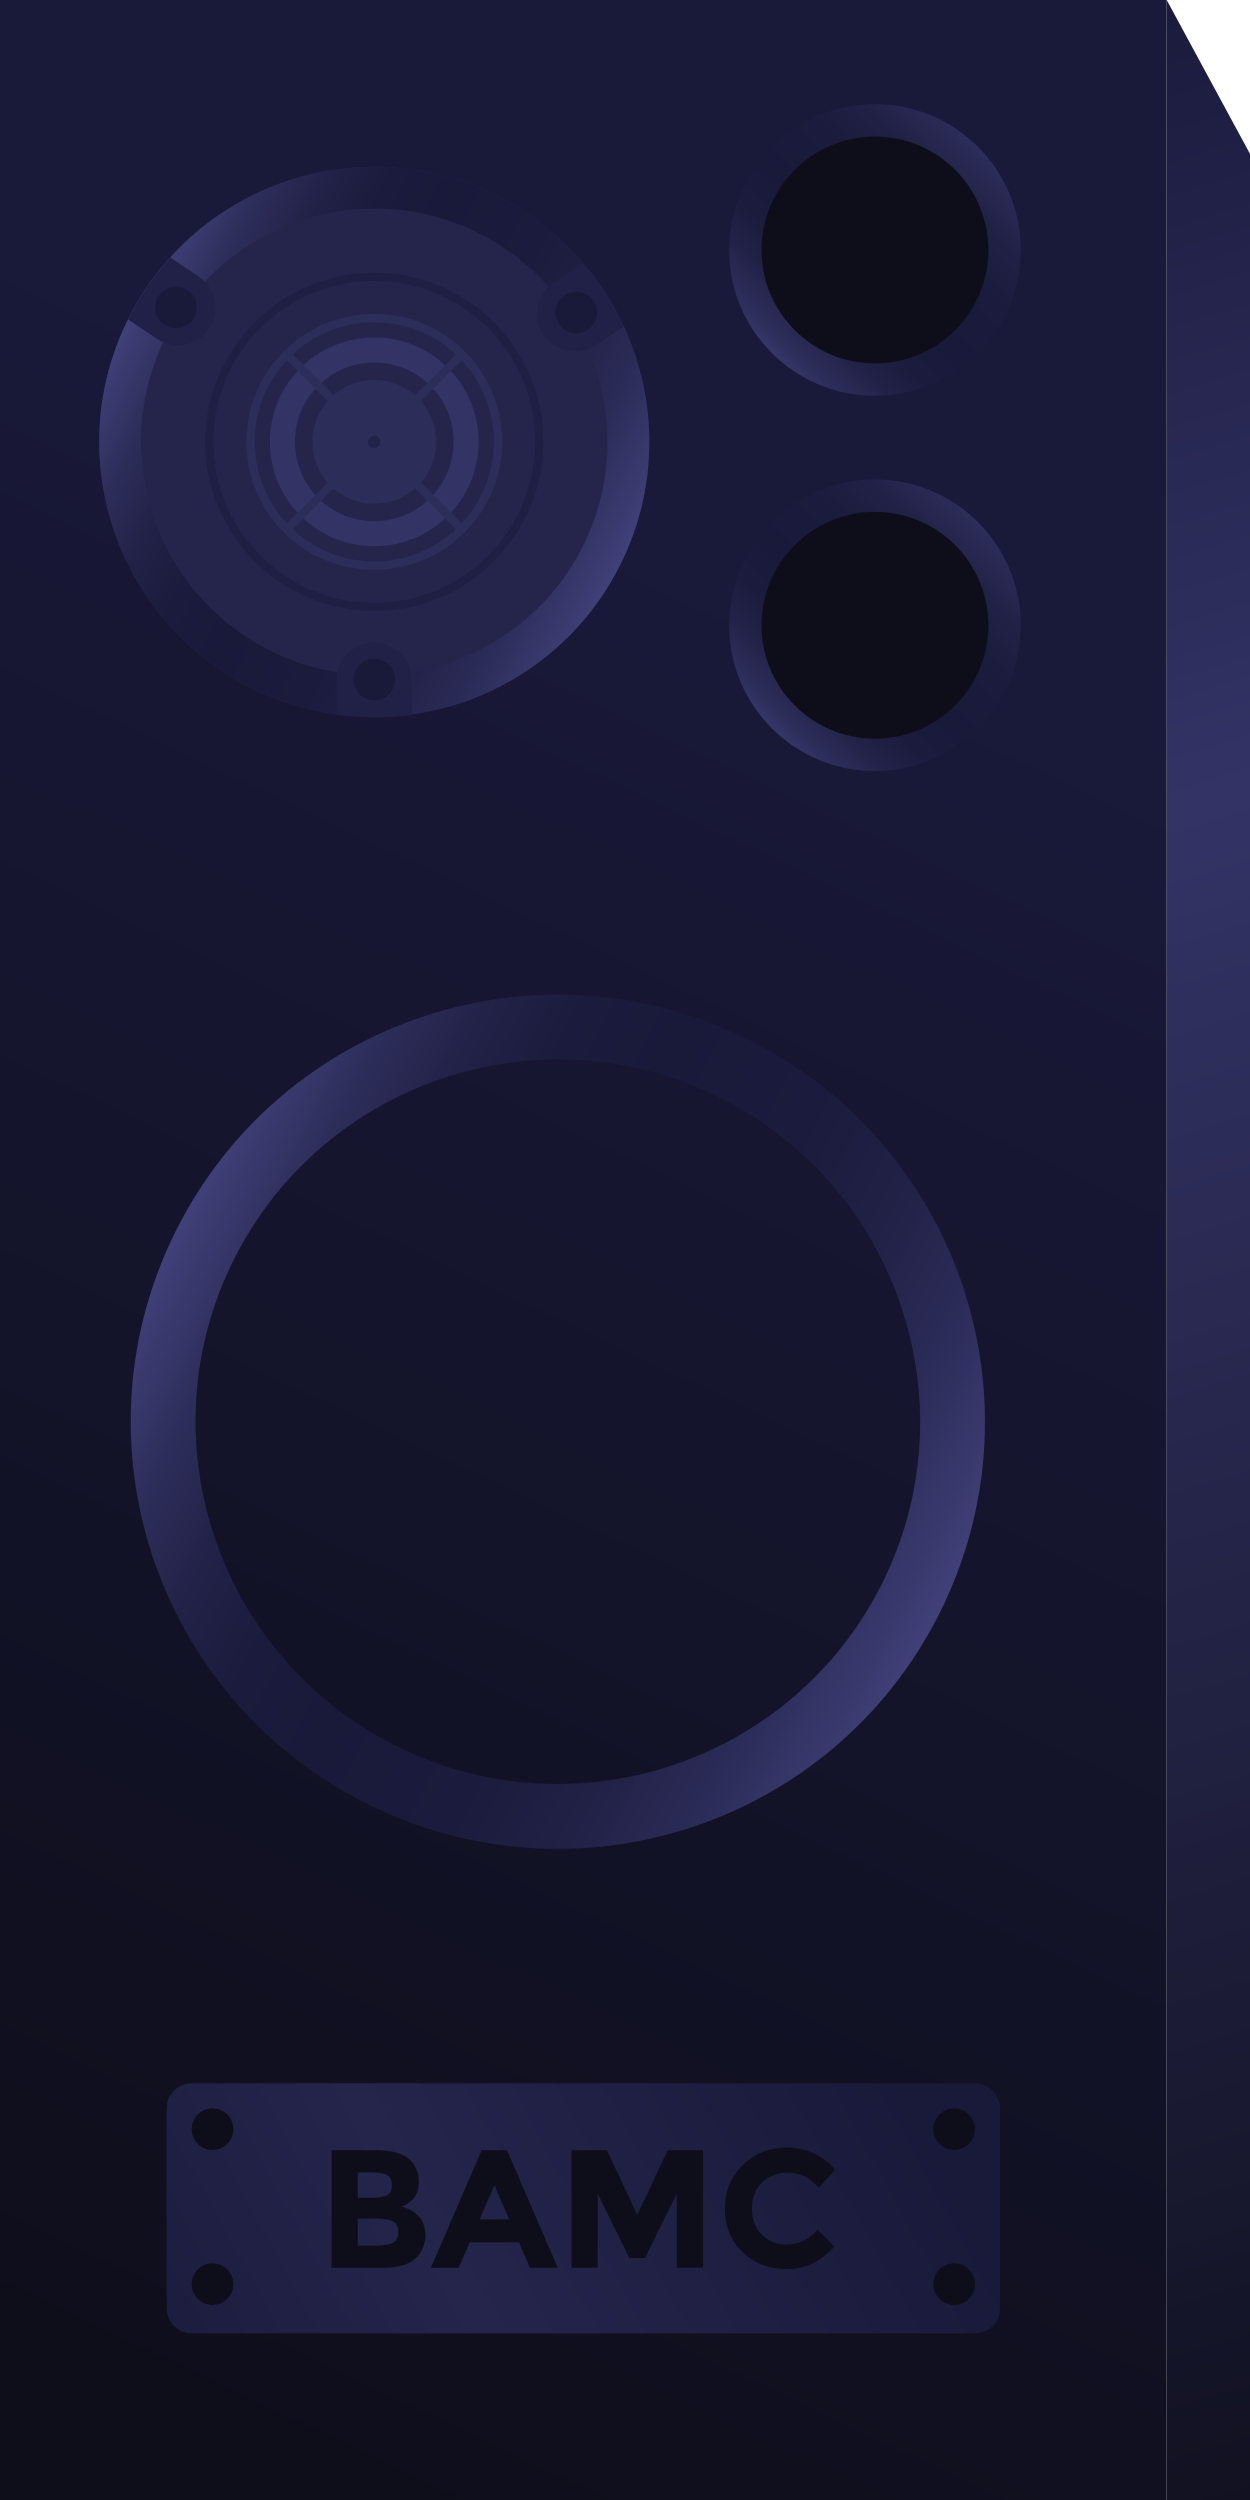
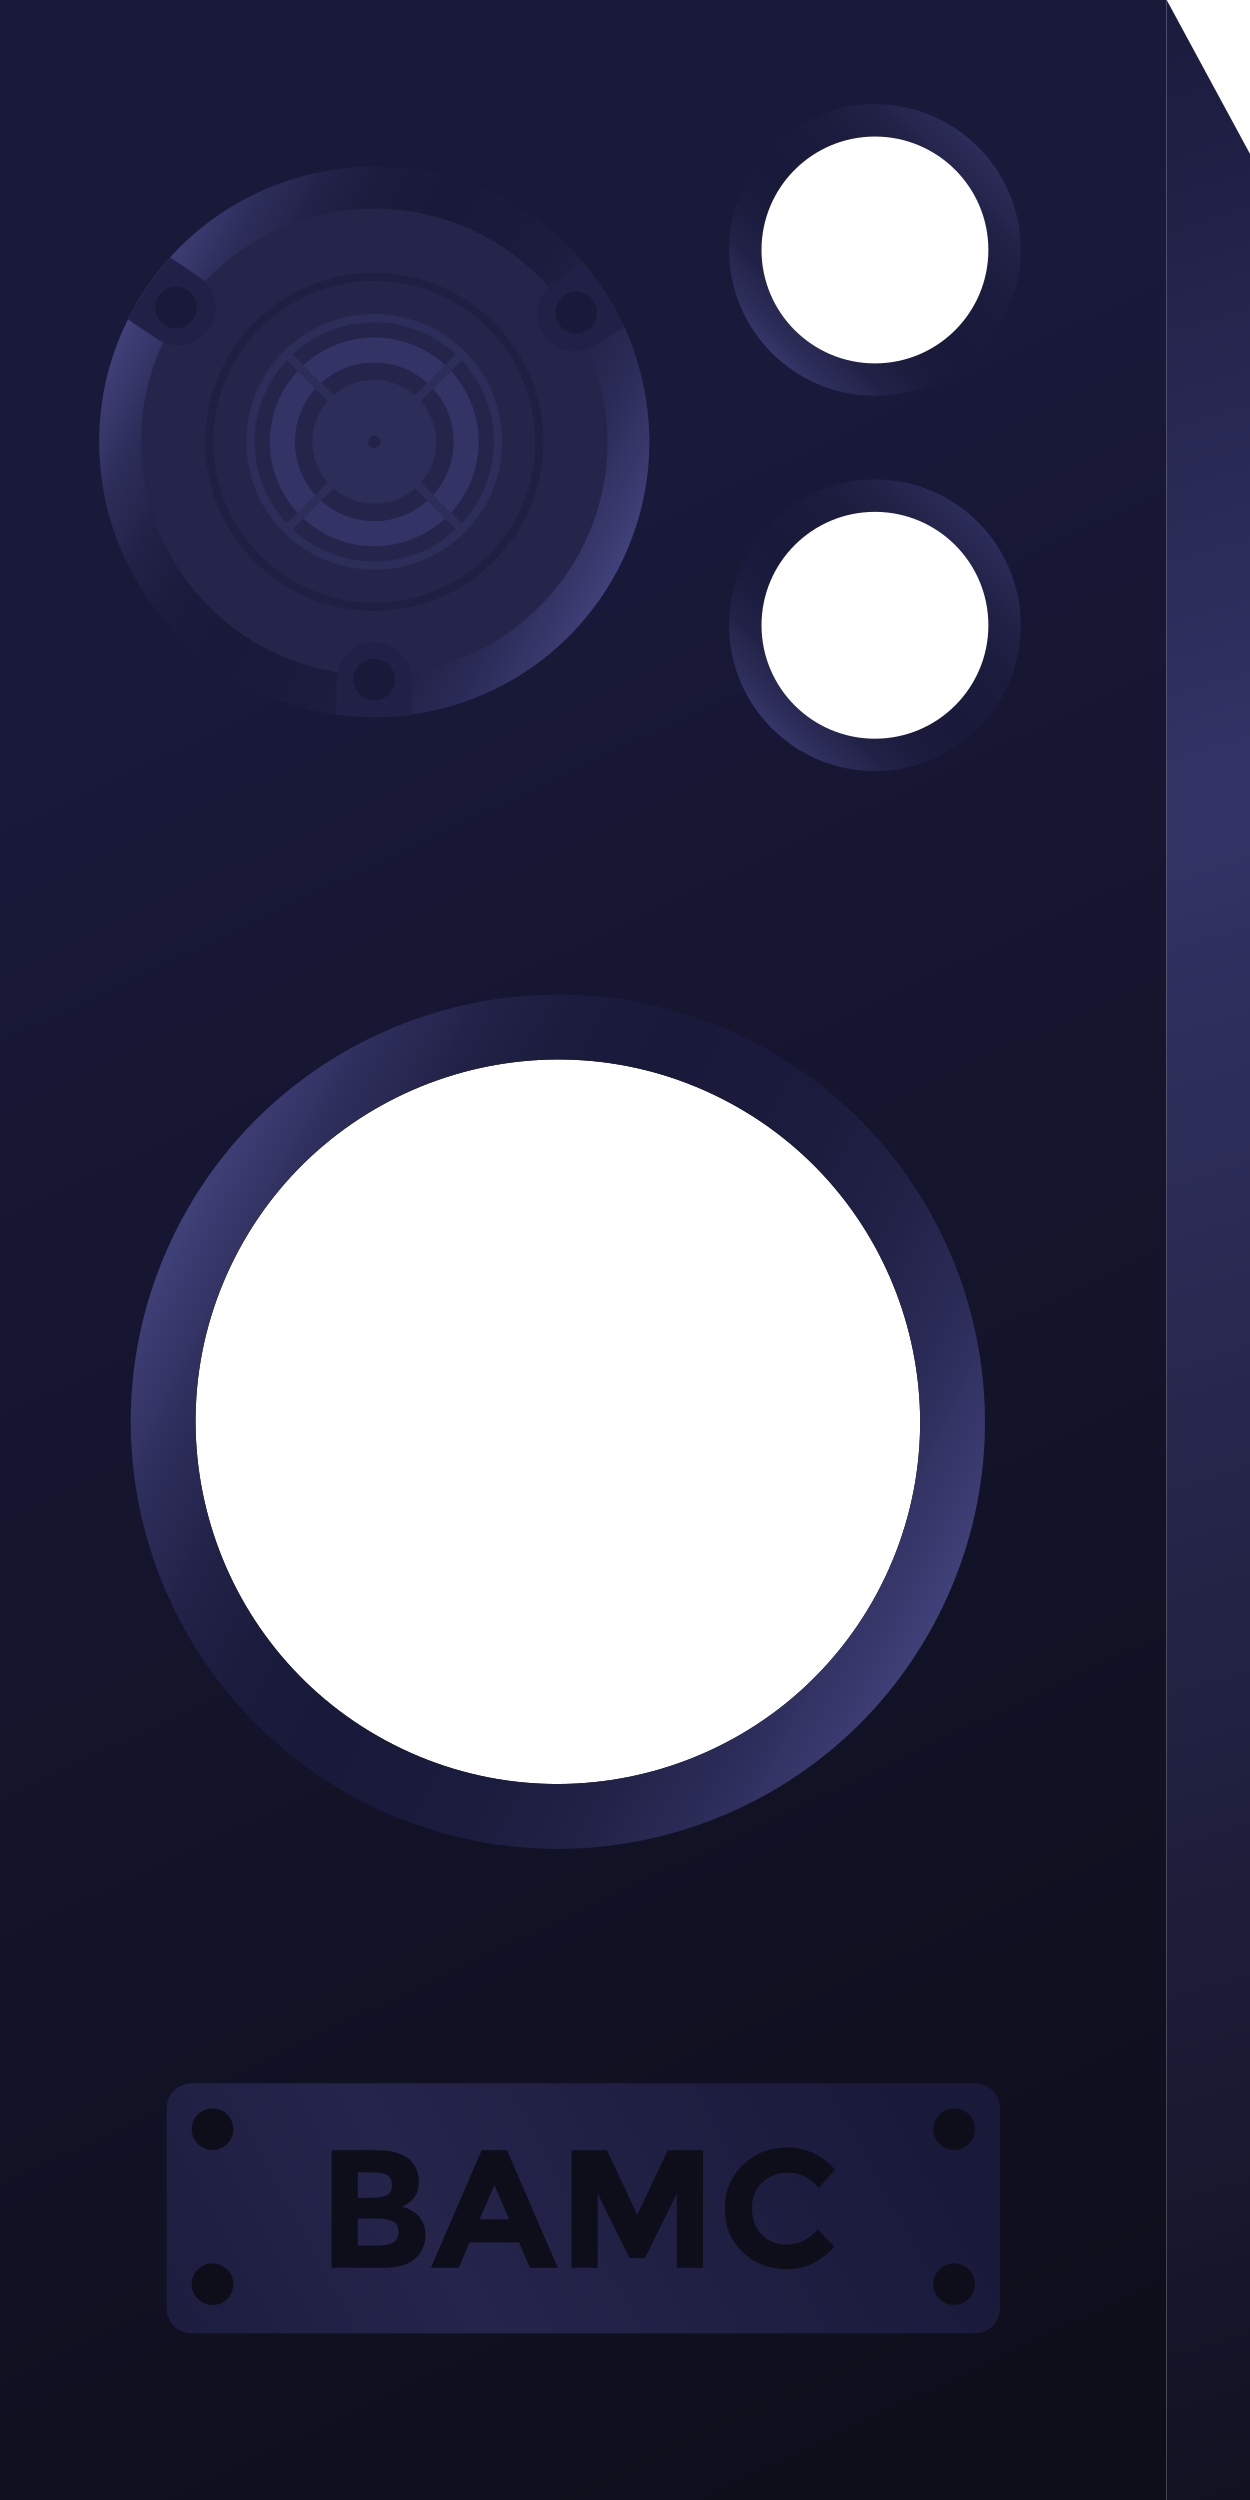
<svg xmlns="http://www.w3.org/2000/svg" version="1.1" id="Layer_1" x="0px" y="0px" width="150px" height="300px" viewBox="0 0 150 300" enable-background="new 0 0 150 300" xml:space="preserve">
-   <linearGradient id="SVGID_1_" gradientUnits="userSpaceOnUse" x1="51.698" y1="6.62" x2="-40.301" y2="307.286" gradientTransform="matrix(-1 0 0 1 150 0)">
+   <linearGradient id="SVGID_1_" gradientUnits="userSpaceOnUse" x1="12.233" y1="28.047" x2="132.233" y2="281.38">
+     <stop offset="0.175" style="stop-color:#19193A" />
+     <stop offset="1" style="stop-color:#0E0E1B" />
+   </linearGradient>
+   <path fill="url(#SVGID_1_)" d="M0,0v300h140V0H0z M105.719,190.278c-10.846,21.381-37.063,29.952-58.444,19.108  c-21.381-10.845-29.954-37.062-19.11-58.443c10.845-21.381,37.062-29.953,58.442-19.108  C107.99,142.679,116.563,168.896,105.719,190.278z M104.993,89.994c-8.283,0-15-6.716-15-15s6.717-15,15-15c8.284,0,15,6.716,15,15  S113.277,89.994,104.993,89.994z M104.993,44.997c-8.283,0-15-6.716-15-15s6.717-15,15-15c8.284,0,15,6.716,15,15  S113.277,44.997,104.993,44.997z" />
+   <linearGradient id="SVGID_2_" gradientUnits="userSpaceOnUse" x1="51.698" y1="6.62" x2="-40.301" y2="307.286" gradientTransform="matrix(-1 0 0 1 150 0)">
    <stop offset="0" style="stop-color:#19193A" />
    <stop offset="0.314" style="stop-color:#333366" />
    <stop offset="1" style="stop-color:#0E0E1B" />
  </linearGradient>
-   <polygon fill="url(#SVGID_1_)" points="150,18.468 150,300 140,300 140,0 140.003,0 " />
-   <linearGradient id="SVGID_2_" gradientUnits="userSpaceOnUse" x1="22.233" y1="28.047" x2="142.233" y2="281.38" gradientTransform="matrix(-1 0 0 1 150 0)">
-     <stop offset="0.175" style="stop-color:#19193A" />
-     <stop offset="1" style="stop-color:#0E0E1B" />
-   </linearGradient>
-   <rect fill="url(#SVGID_2_)" width="140" height="300" />
-   <circle fill="#0E0E1B" cx="104.993" cy="29.997" r="15" />
+   <polygon fill="url(#SVGID_2_)" points="150,18.468 150,300 140,300 140,0 140.003,0 " />
  <linearGradient id="SVGID_3_" gradientUnits="userSpaceOnUse" x1="90.799" y1="44.191" x2="121.361" y2="13.63">
    <stop offset="0" style="stop-color:#41417A" />
    <stop offset="0.019" style="stop-color:#3D3D74" />
    <stop offset="0.111" style="stop-color:#2D2D5A" />
    <stop offset="0.206" style="stop-color:#222248" />
    <stop offset="0.306" style="stop-color:#1B1B3D" />
    <stop offset="0.419" style="stop-color:#19193A" />
    <stop offset="0.602" style="stop-color:#1B1B3D" />
    <stop offset="0.731" style="stop-color:#212146" />
    <stop offset="0.844" style="stop-color:#2A2A56" />
    <stop offset="0.948" style="stop-color:#38386C" />
    <stop offset="1" style="stop-color:#41417A" />
  </linearGradient>
  <path fill="url(#SVGID_3_)" d="M104.993,16.386c7.518,0,13.611,6.094,13.611,13.611s-6.094,13.611-13.611,13.611  c-7.517,0-13.611-6.094-13.611-13.611S97.477,16.386,104.993,16.386 M104.993,12.497c-9.649,0-17.5,7.85-17.5,17.5  s7.851,17.5,17.5,17.5s17.5-7.85,17.5-17.5S114.643,12.497,104.993,12.497L104.993,12.497z" />
-   <circle fill="#0E0E1B" cx="104.993" cy="74.994" r="15" />
  <linearGradient id="SVGID_4_" gradientUnits="userSpaceOnUse" x1="90.799" y1="89.227" x2="121.361" y2="58.666">
    <stop offset="0" style="stop-color:#41417A" />
    <stop offset="0.019" style="stop-color:#3D3D74" />
    <stop offset="0.111" style="stop-color:#2D2D5A" />
    <stop offset="0.206" style="stop-color:#222248" />
    <stop offset="0.306" style="stop-color:#1B1B3D" />
    <stop offset="0.419" style="stop-color:#19193A" />
    <stop offset="0.602" style="stop-color:#1B1B3D" />
    <stop offset="0.731" style="stop-color:#212146" />
    <stop offset="0.844" style="stop-color:#2A2A56" />
    <stop offset="0.948" style="stop-color:#38386C" />
    <stop offset="1" style="stop-color:#41417A" />
  </linearGradient>
  <path fill="url(#SVGID_4_)" d="M104.993,61.422c7.518,0,13.611,6.094,13.611,13.611s-6.094,13.611-13.611,13.611  c-7.517,0-13.611-6.094-13.611-13.611S97.477,61.422,104.993,61.422 M104.993,57.533c-9.649,0-17.5,7.85-17.5,17.5  s7.851,17.5,17.5,17.5s17.5-7.85,17.5-17.5S114.643,57.533,104.993,57.533L104.993,57.533z" />
  <g>
    <linearGradient id="SVGID_5_" gradientUnits="userSpaceOnUse" x1="12.725" y1="296.213" x2="105.48" y2="245.661">
      <stop offset="0.009" style="stop-color:#19193A" />
      <stop offset="0.452" style="stop-color:#25254C" />
      <stop offset="1" style="stop-color:#19193A" />
    </linearGradient>
    <path fill="url(#SVGID_5_)" d="M120,276.999c0,1.65-1.35,3-3,3H23c-1.65,0-3-1.35-3-3v-24c0-1.65,1.35-3,3-3h94c1.65,0,3,1.35,3,3   V276.999z" />
  </g>
  <circle fill="#0E0E1B" cx="25.503" cy="255.502" r="2.5" />
  <circle fill="#0E0E1B" cx="25.503" cy="274.098" r="2.5" />
  <circle fill="#0E0E1B" cx="114.497" cy="255.502" r="2.5" />
  <circle fill="#0E0E1B" cx="114.497" cy="274.098" r="2.5" />
  <g>
    <path fill="#0E0E1B" d="M45.969,272.135h-6.177v-14.109h5.49c0.955,0,1.78,0.113,2.473,0.344c0.693,0.229,1.214,0.537,1.564,0.928   c0.633,0.727,0.949,1.548,0.949,2.463c0,1.104-0.356,1.925-1.069,2.462c-0.242,0.189-0.411,0.308-0.504,0.354   c-0.094,0.048-0.263,0.125-0.505,0.231c0.875,0.189,1.571,0.583,2.089,1.182c0.518,0.6,0.777,1.342,0.777,2.23   c0,0.982-0.336,1.852-1.009,2.604C49.266,271.698,47.906,272.135,45.969,272.135z M42.94,263.737h1.494   c0.875,0,1.524-0.094,1.948-0.282c0.424-0.188,0.636-0.595,0.636-1.221s-0.196-1.04-0.586-1.242s-1.05-0.302-1.978-0.302H42.94   V263.737z M42.94,269.471h2.16c0.901,0,1.578-0.111,2.029-0.334c0.451-0.222,0.676-0.658,0.676-1.311   c0-0.653-0.239-1.084-0.716-1.293c-0.478-0.208-1.242-0.312-2.292-0.312H42.94V269.471z" />
    <path fill="#0E0E1B" d="M63.59,272.135l-1.312-3.047h-5.915l-1.312,3.047h-3.351l6.096-14.109h3.048l6.096,14.109H63.59z    M59.332,262.225l-1.777,4.097h3.533L59.332,262.225z" />
    <path fill="#0E0E1B" d="M81.213,263.253l-3.815,7.711h-1.877l-3.795-7.711v8.882h-3.148v-14.109h4.259l3.634,7.751l3.653-7.751   h4.239v14.109h-3.149V263.253z" />
    <path fill="#0E0E1B" d="M94.312,269.349c1.547,0,2.813-0.61,3.795-1.836l2.018,2.079c-1.602,1.804-3.488,2.704-5.662,2.704   s-3.964-0.685-5.369-2.058c-1.407-1.374-2.11-3.105-2.11-5.198s0.717-3.839,2.15-5.238c1.433-1.399,3.185-2.1,5.258-2.1   c2.314,0,4.252,0.882,5.813,2.645l-1.958,2.22c-0.997-1.237-2.234-1.856-3.714-1.856c-1.185,0-2.197,0.388-3.038,1.161   c-0.841,0.774-1.262,1.815-1.262,3.128s0.396,2.365,1.191,3.159C92.221,268.953,93.183,269.349,94.312,269.349z" />
  </g>
  <linearGradient id="SVGID_6_" gradientUnits="userSpaceOnUse" x1="87.714" y1="236.63" x2="190.2" y2="236.63" gradientTransform="matrix(0.8919 0.4523 -0.4523 0.8919 50.0461 -103.2812)">
    <stop offset="0" style="stop-color:#41417A" />
    <stop offset="0.019" style="stop-color:#3D3D74" />
    <stop offset="0.111" style="stop-color:#2D2D5A" />
    <stop offset="0.206" style="stop-color:#222248" />
    <stop offset="0.306" style="stop-color:#1B1B3D" />
    <stop offset="0.419" style="stop-color:#19193A" />
    <stop offset="0.602" style="stop-color:#1B1B3D" />
    <stop offset="0.731" style="stop-color:#212146" />
    <stop offset="0.844" style="stop-color:#2A2A56" />
    <stop offset="0.948" style="stop-color:#38386C" />
    <stop offset="1" style="stop-color:#41417A" />
  </linearGradient>
  <path fill="url(#SVGID_6_)" d="M86.607,131.835c21.383,10.844,29.956,37.061,19.112,58.443  c-10.846,21.381-37.063,29.952-58.444,19.108c-21.381-10.845-29.954-37.062-19.11-58.443  C39.009,129.562,65.226,120.99,86.607,131.835 M90.12,124.909c-25.24-12.801-56.077-2.716-68.879,22.523  c-12.801,25.24-2.718,56.079,22.522,68.88c25.24,12.802,56.077,2.716,68.88-22.523C125.443,168.548,115.36,137.711,90.12,124.909  L90.12,124.909z" />
  <circle fill="#25254C" cx="44.91" cy="53.023" r="33" />
  <circle fill="#2C2D58" cx="44.91" cy="53.023" r="7.425" />
  <circle fill="none" stroke="#333366" stroke-width="3" stroke-miterlimit="10" cx="44.91" cy="53.023" r="11.022" />
  <linearGradient id="SVGID_7_" gradientUnits="userSpaceOnUse" x1="33.121" y1="141.725" x2="99.121" y2="141.725" gradientTransform="matrix(0.8919 0.4523 -0.4523 0.8919 50.0461 -103.2812)">
    <stop offset="0" style="stop-color:#41417A" />
    <stop offset="0.019" style="stop-color:#3D3D74" />
    <stop offset="0.111" style="stop-color:#2D2D5A" />
    <stop offset="0.206" style="stop-color:#222248" />
    <stop offset="0.306" style="stop-color:#1B1B3D" />
    <stop offset="0.419" style="stop-color:#19193A" />
    <stop offset="0.602" style="stop-color:#1B1B3D" />
    <stop offset="0.731" style="stop-color:#212146" />
    <stop offset="0.844" style="stop-color:#2A2A56" />
    <stop offset="0.948" style="stop-color:#38386C" />
    <stop offset="1" style="stop-color:#41417A" />
  </linearGradient>
  <path fill="url(#SVGID_7_)" d="M57.575,28.052c13.771,6.983,19.291,23.867,12.308,37.637c-6.984,13.77-23.868,19.29-37.638,12.306  c-13.77-6.983-19.29-23.867-12.307-37.637C26.922,26.588,43.806,21.068,57.575,28.052 M59.837,23.591  c-16.255-8.244-36.113-1.749-44.357,14.505C7.235,54.351,13.729,74.21,29.983,82.455c16.255,8.244,36.114,1.749,44.358-14.505  C82.585,51.695,76.092,31.836,59.837,23.591L59.837,23.591z" />
  <circle opacity="0.5" fill="none" stroke="#19193A" stroke-miterlimit="10" cx="44.91" cy="53.023" r="19.8" />
  <circle fill="none" stroke="#2C2D58" stroke-miterlimit="10" cx="44.91" cy="53.023" r="14.85" />
  <path fill="#212147" d="M49.412,85.795c0-1.628,0-3.289,0-4.205c0.001-2.484-2.016-4.5-4.502-4.5c-2.485,0-4.501,2.016-4.501,4.5  c0,0.906,0,2.541,0,4.152C43.411,86.175,46.44,86.186,49.412,85.795z" />
  <path fill="#212147" d="M70.012,31.613c-1.366,0.887-2.758,1.791-3.526,2.29c-2.084,1.353-2.676,4.142-1.322,6.227  s4.143,2.677,6.226,1.324c0.761-0.494,2.131-1.384,3.482-2.262C73.599,36.439,71.958,33.893,70.012,31.613z" />
  <path fill="#212147" d="M15.367,38.337c1.353,0.908,2.729,1.833,3.49,2.345c2.062,1.386,4.859,0.835,6.246-1.228  s0.837-4.861-1.225-6.246c-0.753-0.506-2.109-1.417-3.447-2.315C18.398,33.144,16.7,35.652,15.367,38.337z" />
  <circle fill="#19193A" cx="69.151" cy="37.507" r="2.5" />
  <circle fill="#19193A" cx="21.113" cy="36.896" r="2.5" />
  <circle fill="#19193A" cx="44.909" cy="81.542" r="2.5" />
  <line fill="none" stroke="#2C2D58" stroke-miterlimit="10" x1="34.409" y1="42.521" x2="55.41" y2="63.522" />
  <line fill="none" stroke="#2C2D58" stroke-miterlimit="10" x1="34.409" y1="63.523" x2="55.41" y2="42.522" />
  <circle opacity="0.5" fill="#19193A" cx="44.91" cy="53.023" r="0.742" />
</svg>
